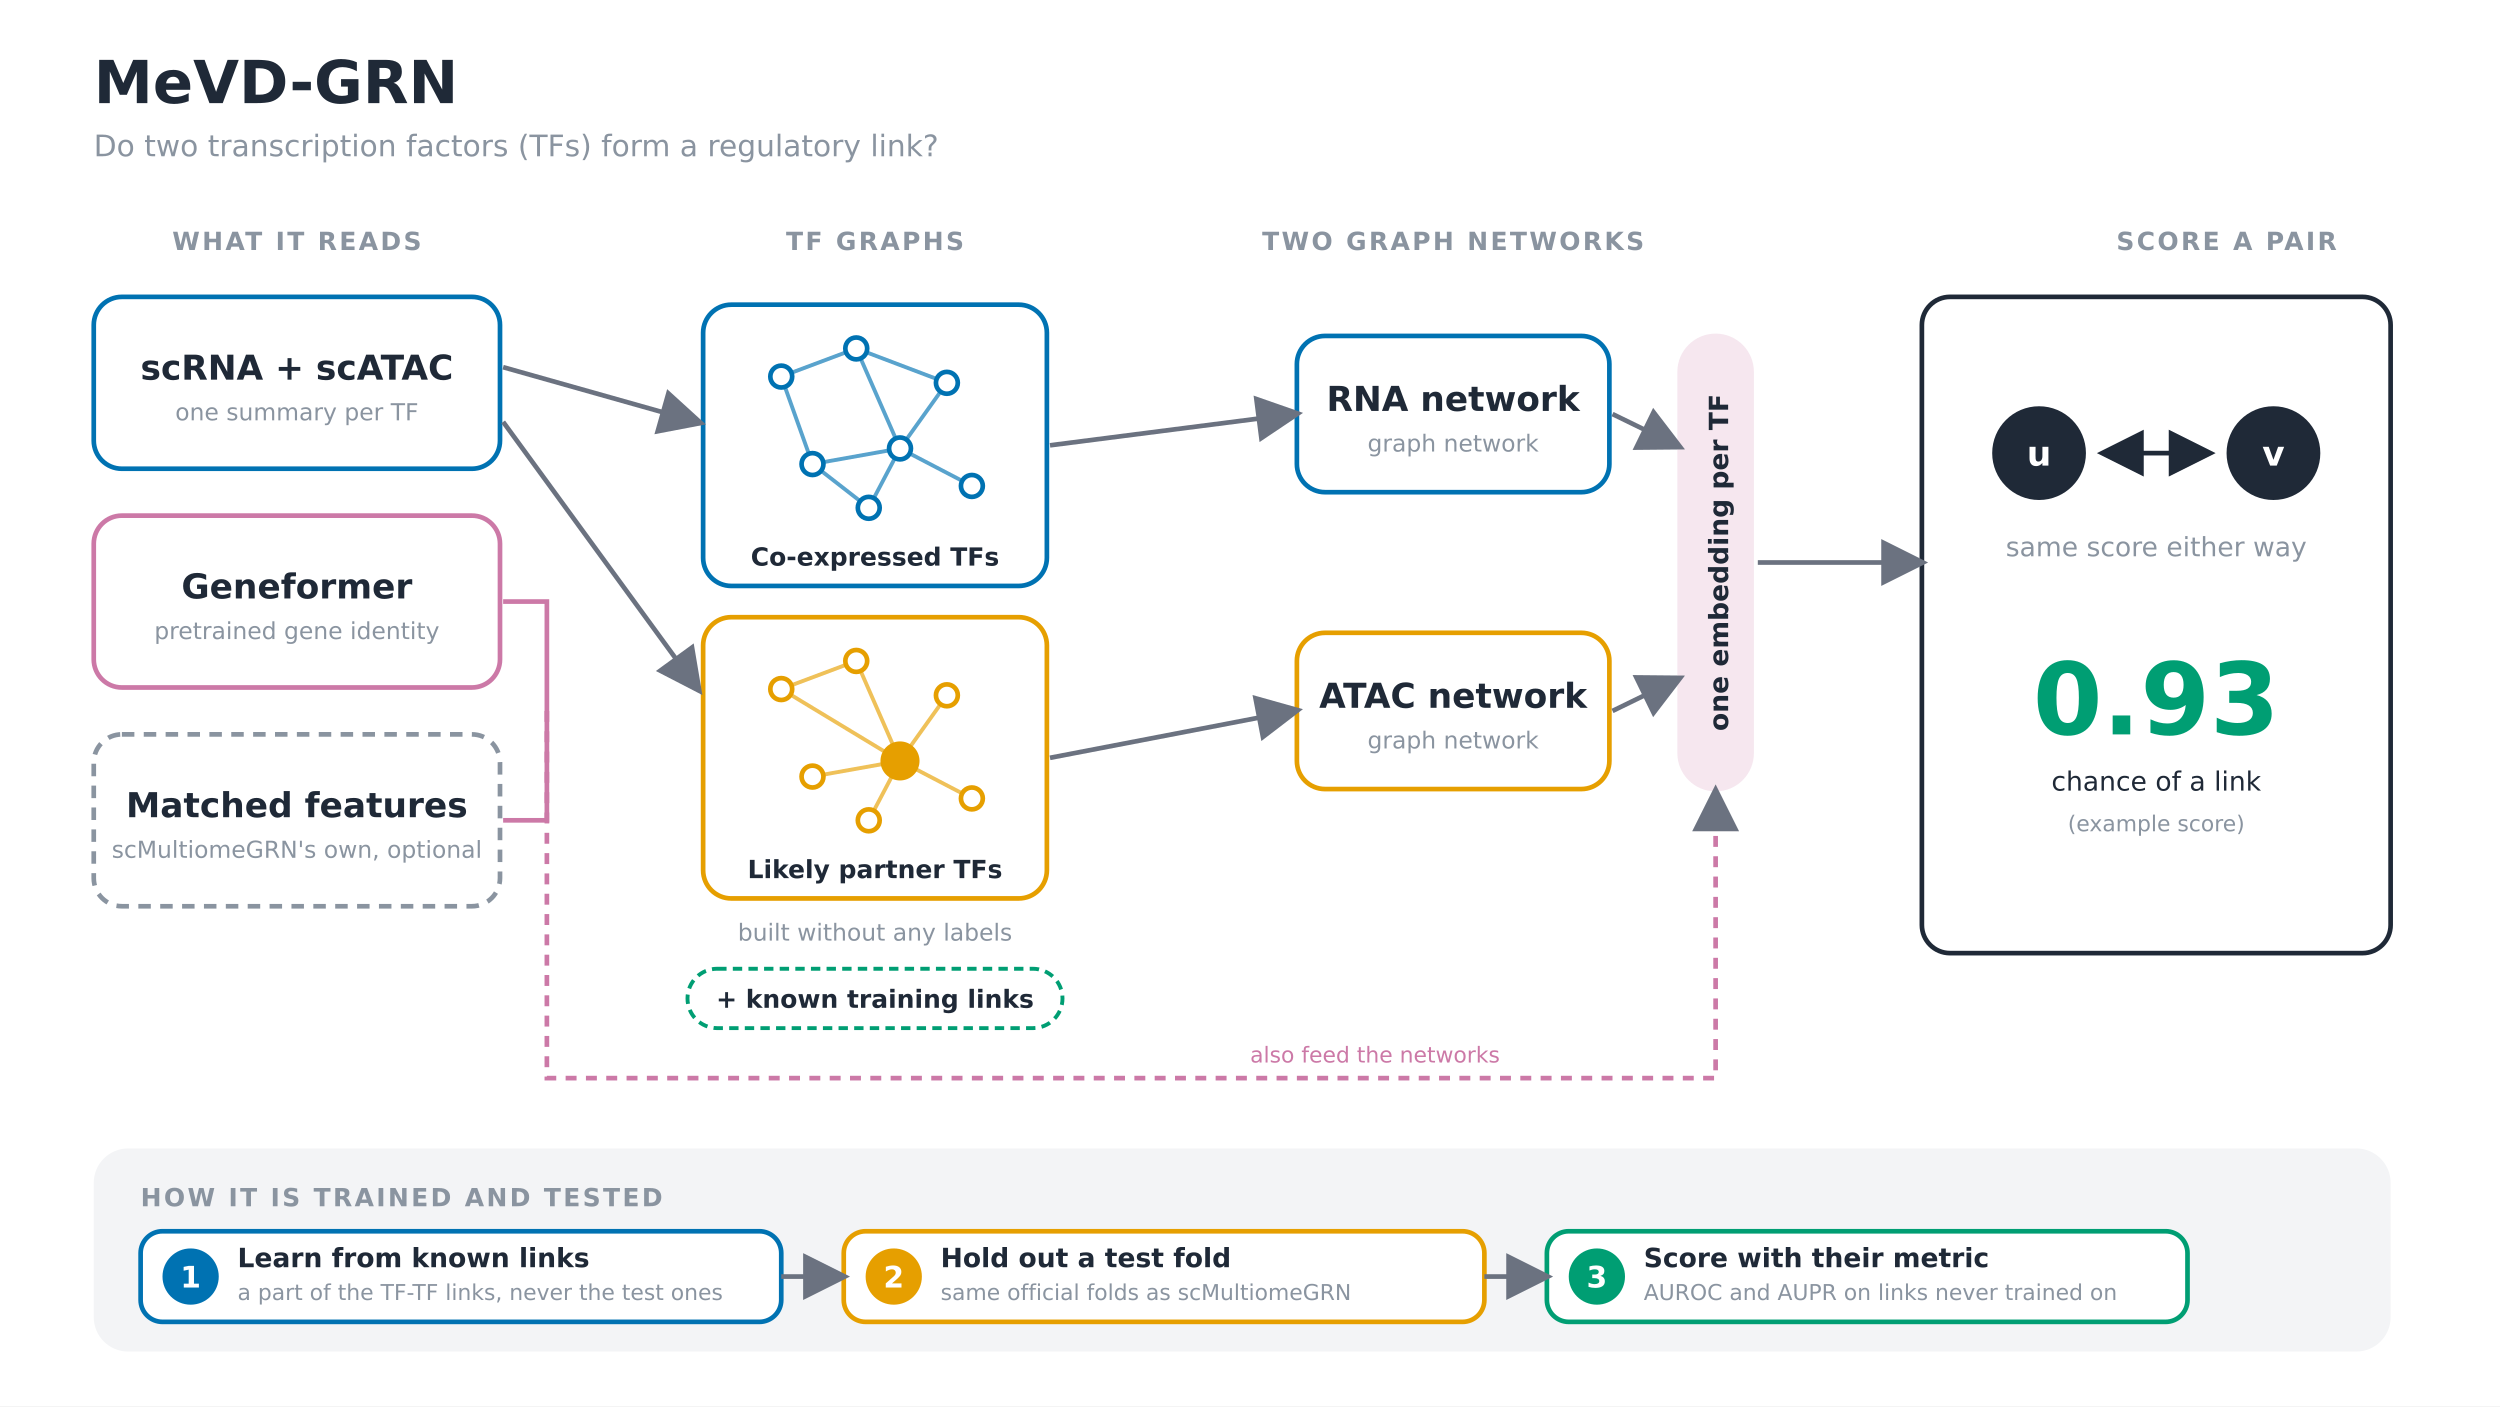
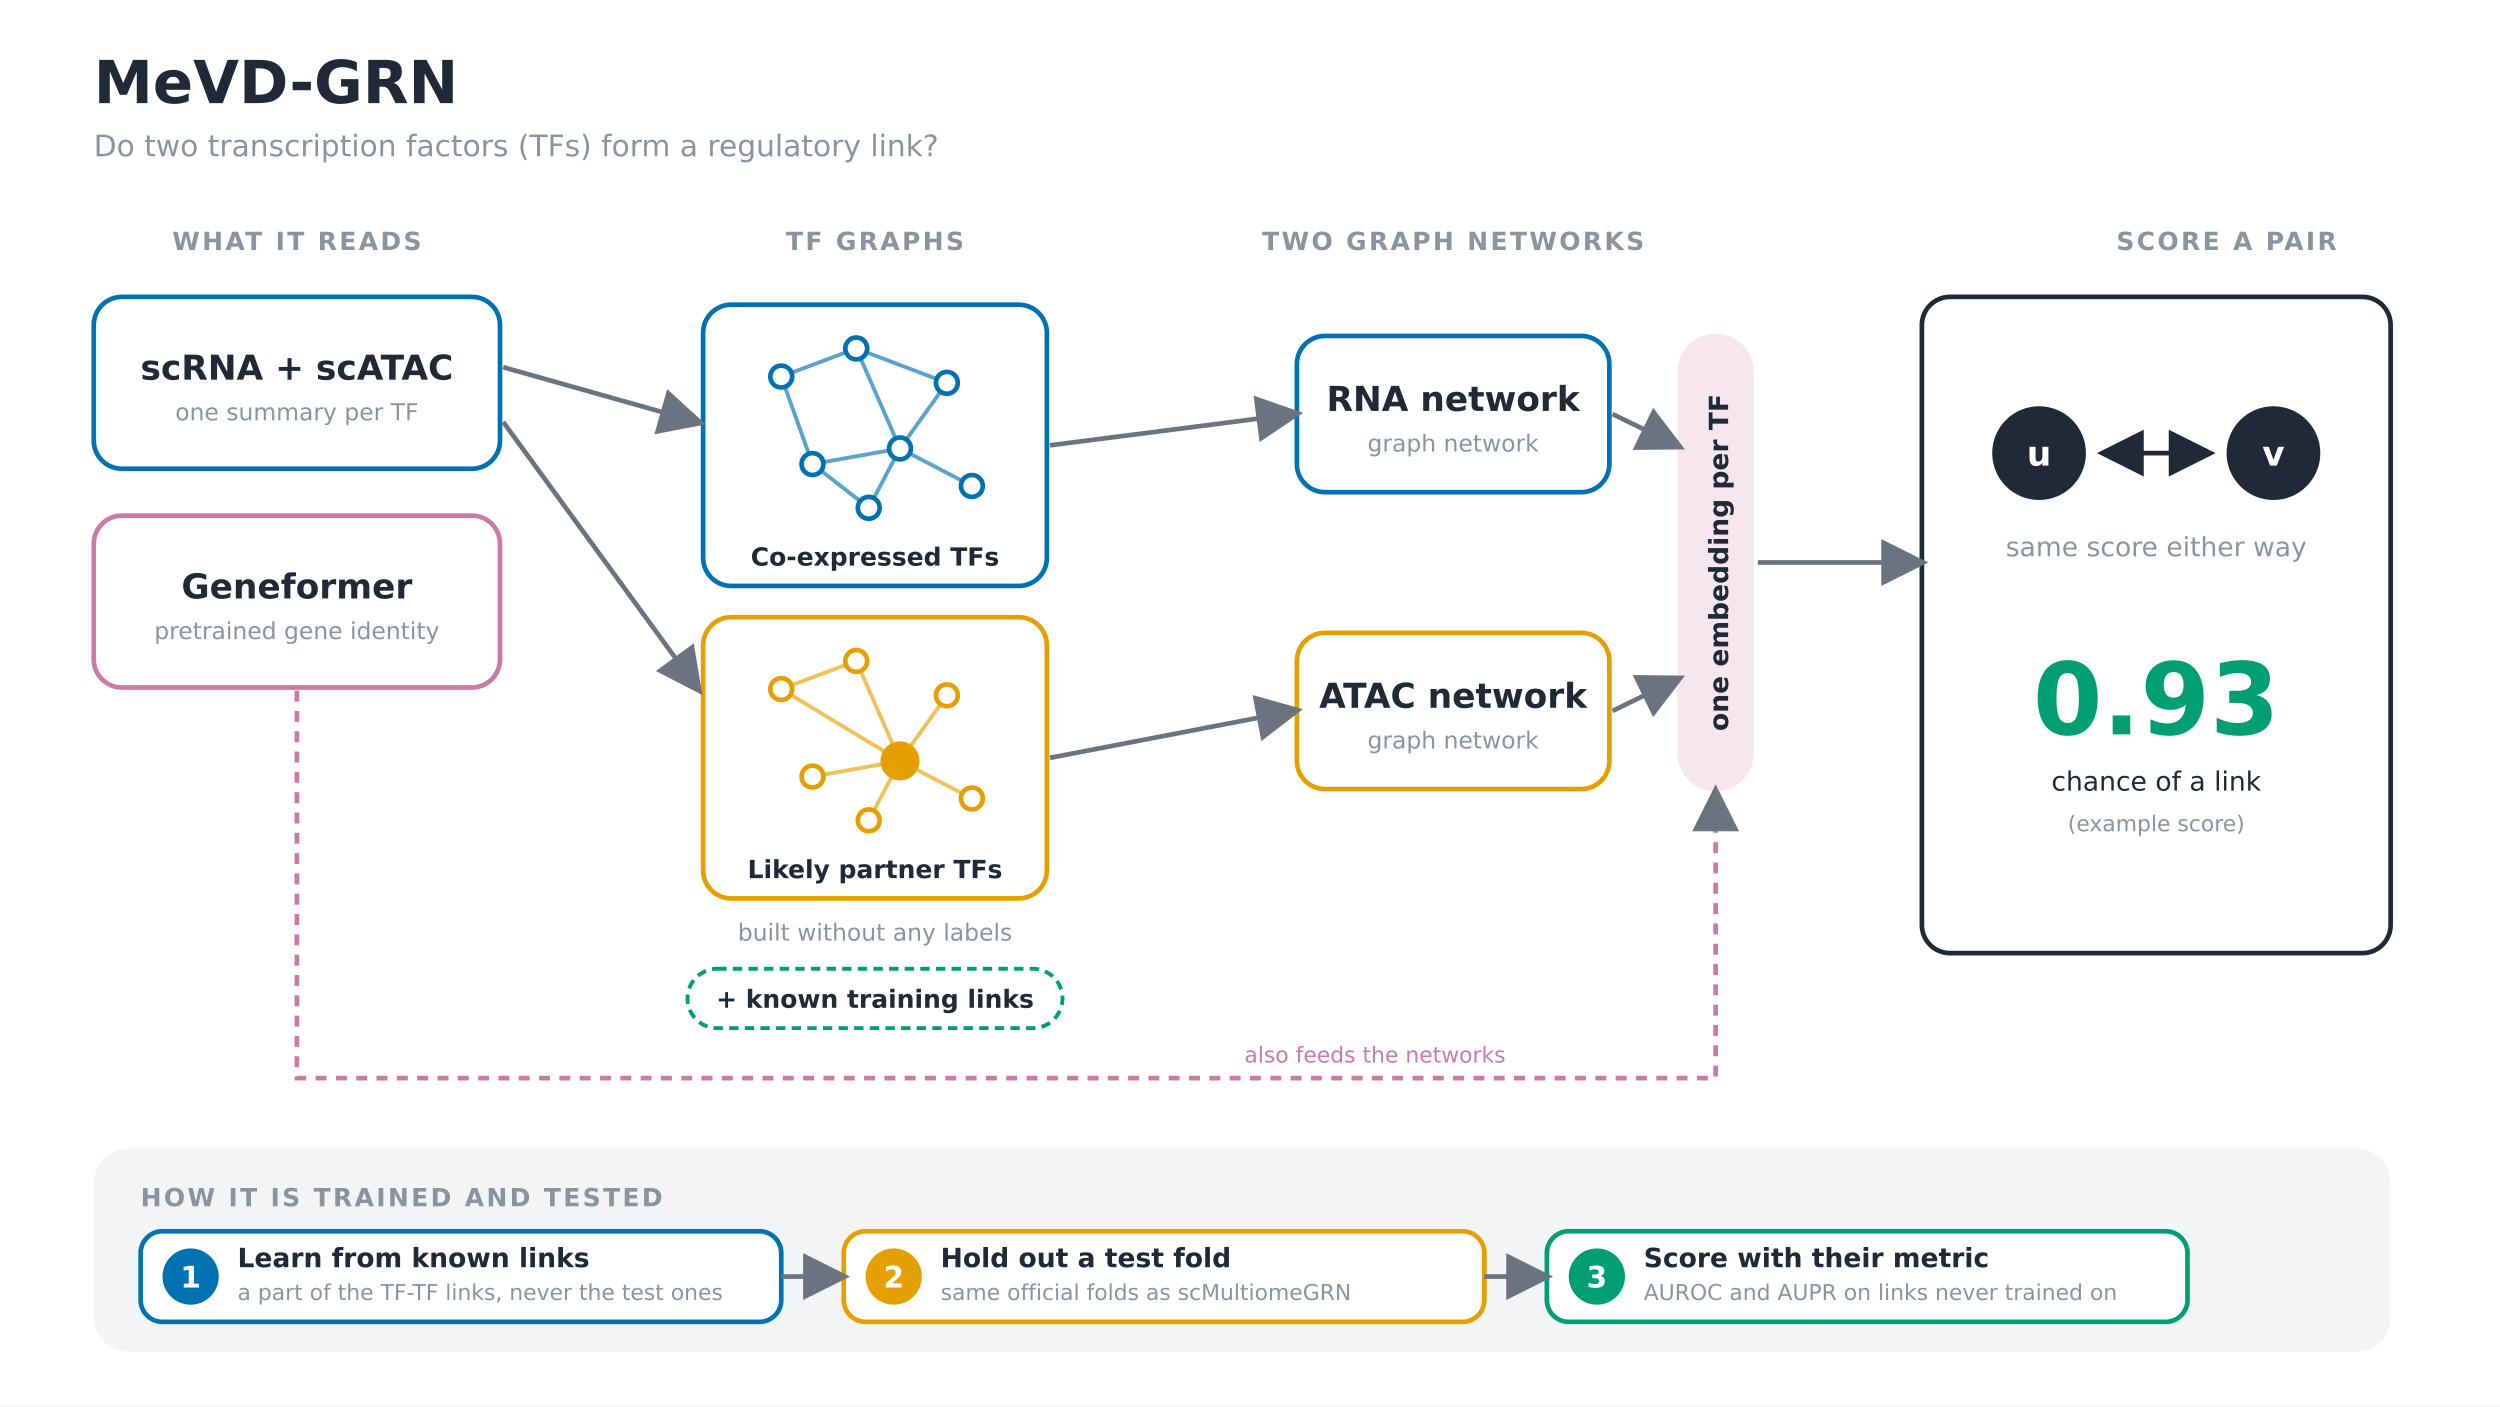
<svg xmlns="http://www.w3.org/2000/svg" width="1600" height="900" viewBox="0 0 1600 900" font-family="DejaVu Sans, Arial, sans-serif">
  <defs>
    <marker id="arr" markerWidth="10" markerHeight="10" refX="8" refY="5" orient="auto">
      <path d="M0,0 L10,5 L0,10 z" fill="#6B7280" />
    </marker>
    <marker id="arrs" markerWidth="10" markerHeight="10" refX="2" refY="5" orient="auto-start-reverse">
      <path d="M0,0 L10,5 L0,10 z" fill="#1F2937" />
    </marker>
  </defs>
  <rect width="1600" height="900" fill="#FFFFFF" />
  <text x="60" y="66" font-size="38" font-weight="700" fill="#1F2937">MeVD-GRN</text>
  <text x="60" y="100" font-size="19" fill="#8A94A0">Do two transcription factors (TFs) form a regulatory link?</text>
  <text x="190" y="160" text-anchor="middle" font-size="16" font-weight="700" letter-spacing="1.5" fill="#8A94A0">WHAT IT READS</text>
  <text x="560" y="160" text-anchor="middle" font-size="16" font-weight="700" letter-spacing="1.5" fill="#8A94A0">TF GRAPHS</text>
  <text x="930" y="160" text-anchor="middle" font-size="16" font-weight="700" letter-spacing="1.5" fill="#8A94A0">TWO GRAPH NETWORKS</text>
  <text x="1425" y="160" text-anchor="middle" font-size="16" font-weight="700" letter-spacing="1.5" fill="#8A94A0">SCORE A PAIR</text>
  <rect x="60" y="190" width="260" height="110" rx="18" fill="#FFFFFF" stroke="#0072B2" stroke-width="3" />
  <text x="190.0" y="243.0" text-anchor="middle" font-size="22" font-weight="700" fill="#1F2937">scRNA + scATAC</text>
  <text x="190.0" y="269.0" text-anchor="middle" font-size="15" fill="#8A94A0">one summary per TF</text>
  <rect x="60" y="330" width="260" height="110" rx="18" fill="#FFFFFF" stroke="#CC79A7" stroke-width="3" />
  <text x="190.0" y="383.0" text-anchor="middle" font-size="22" font-weight="700" fill="#1F2937">Geneformer</text>
  <text x="190.0" y="409.0" text-anchor="middle" font-size="15" fill="#8A94A0">pretrained gene identity</text>
-   <rect x="60" y="470" width="260" height="110" rx="18" fill="#FFFFFF" stroke="#8A94A0" stroke-width="3" stroke-dasharray="8 6" />
-   <text x="190.0" y="523.0" text-anchor="middle" font-size="22" font-weight="700" fill="#1F2937">Matched features</text>
-   <text x="190.0" y="549.0" text-anchor="middle" font-size="15" fill="#8A94A0">scMultiomeGRN's own, optional</text>
-   <path d="M322,385 L350,385 L350,525 L322,525" fill="none" stroke="#CC79A7" stroke-width="3" />
  <rect x="450" y="195" width="220" height="180" rx="18" fill="#FFFFFF" stroke="#0072B2" stroke-width="3" />
  <line x1="500" y1="241" x2="548" y2="223" stroke="#0072B2" stroke-width="2.5" opacity="0.65" />
  <line x1="548" y1="223" x2="606" y2="245" stroke="#0072B2" stroke-width="2.5" opacity="0.65" />
  <line x1="500" y1="241" x2="520" y2="297" stroke="#0072B2" stroke-width="2.5" opacity="0.65" />
  <line x1="548" y1="223" x2="576" y2="287" stroke="#0072B2" stroke-width="2.5" opacity="0.65" />
  <line x1="606" y1="245" x2="576" y2="287" stroke="#0072B2" stroke-width="2.5" opacity="0.65" />
  <line x1="520" y1="297" x2="576" y2="287" stroke="#0072B2" stroke-width="2.5" opacity="0.65" />
  <line x1="576" y1="287" x2="622" y2="311" stroke="#0072B2" stroke-width="2.5" opacity="0.65" />
  <line x1="576" y1="287" x2="556" y2="325" stroke="#0072B2" stroke-width="2.5" opacity="0.65" />
  <line x1="520" y1="297" x2="556" y2="325" stroke="#0072B2" stroke-width="2.5" opacity="0.65" />
  <circle cx="500" cy="241" r="7" fill="#FFFFFF" stroke="#0072B2" stroke-width="3" />
  <circle cx="548" cy="223" r="7" fill="#FFFFFF" stroke="#0072B2" stroke-width="3" />
  <circle cx="606" cy="245" r="7" fill="#FFFFFF" stroke="#0072B2" stroke-width="3" />
  <circle cx="520" cy="297" r="7" fill="#FFFFFF" stroke="#0072B2" stroke-width="3" />
  <circle cx="576" cy="287" r="7" fill="#FFFFFF" stroke="#0072B2" stroke-width="3" />
  <circle cx="622" cy="311" r="7" fill="#FFFFFF" stroke="#0072B2" stroke-width="3" />
  <circle cx="556" cy="325" r="7" fill="#FFFFFF" stroke="#0072B2" stroke-width="3" />
  <text x="560" y="362" text-anchor="middle" font-size="16" font-weight="700" fill="#1F2937">Co-expressed TFs</text>
  <rect x="450" y="395" width="220" height="180" rx="18" fill="#FFFFFF" stroke="#E69F00" stroke-width="3" />
  <line x1="576" y1="487" x2="500" y2="441" stroke="#E69F00" stroke-width="2.5" opacity="0.65" />
  <line x1="576" y1="487" x2="548" y2="423" stroke="#E69F00" stroke-width="2.5" opacity="0.65" />
  <line x1="576" y1="487" x2="606" y2="445" stroke="#E69F00" stroke-width="2.5" opacity="0.65" />
  <line x1="576" y1="487" x2="520" y2="497" stroke="#E69F00" stroke-width="2.5" opacity="0.65" />
  <line x1="576" y1="487" x2="622" y2="511" stroke="#E69F00" stroke-width="2.5" opacity="0.65" />
  <line x1="576" y1="487" x2="556" y2="525" stroke="#E69F00" stroke-width="2.5" opacity="0.65" />
  <line x1="500" y1="441" x2="548" y2="423" stroke="#E69F00" stroke-width="2.5" opacity="0.65" />
  <circle cx="500" cy="441" r="7" fill="#FFFFFF" stroke="#E69F00" stroke-width="3" />
  <circle cx="548" cy="423" r="7" fill="#FFFFFF" stroke="#E69F00" stroke-width="3" />
  <circle cx="606" cy="445" r="7" fill="#FFFFFF" stroke="#E69F00" stroke-width="3" />
  <circle cx="520" cy="497" r="7" fill="#FFFFFF" stroke="#E69F00" stroke-width="3" />
  <circle cx="576" cy="487" r="11" fill="#E69F00" stroke="#E69F00" stroke-width="3" />
  <circle cx="622" cy="511" r="7" fill="#FFFFFF" stroke="#E69F00" stroke-width="3" />
  <circle cx="556" cy="525" r="7" fill="#FFFFFF" stroke="#E69F00" stroke-width="3" />
  <text x="560" y="562" text-anchor="middle" font-size="16" font-weight="700" fill="#1F2937">Likely partner TFs</text>
  <text x="560" y="602" text-anchor="middle" font-size="15" fill="#8A94A0">built without any labels</text>
  <rect x="440" y="620" width="240" height="38" rx="19" fill="#FFFFFF" stroke="#009E73" stroke-width="2.5" stroke-dasharray="6 4" />
  <text x="560" y="645" text-anchor="middle" font-size="16" font-weight="600" fill="#1F2937">+ known training links</text>
  <line x1="322" y1="235" x2="446" y2="270" stroke="#6B7280" stroke-width="3" marker-end="url(#arr)" />
  <line x1="322" y1="270" x2="446" y2="440" stroke="#6B7280" stroke-width="3" marker-end="url(#arr)" />
  <rect x="830" y="215" width="200" height="100" rx="18" fill="#FFFFFF" stroke="#0072B2" stroke-width="3" />
  <text x="930.0" y="263.0" text-anchor="middle" font-size="22" font-weight="700" fill="#1F2937">RNA network</text>
  <text x="930.0" y="289.0" text-anchor="middle" font-size="15" fill="#8A94A0">graph network</text>
  <rect x="830" y="405" width="200" height="100" rx="18" fill="#FFFFFF" stroke="#E69F00" stroke-width="3" />
  <text x="930.0" y="453.0" text-anchor="middle" font-size="22" font-weight="700" fill="#1F2937">ATAC network</text>
  <text x="930.0" y="479.0" text-anchor="middle" font-size="15" fill="#8A94A0">graph network</text>
  <line x1="672" y1="285" x2="828" y2="265" stroke="#6B7280" stroke-width="3" marker-end="url(#arr)" />
  <line x1="672" y1="485" x2="828" y2="455" stroke="#6B7280" stroke-width="3" marker-end="url(#arr)" />
  <rect x="1075" y="215" width="46" height="290" rx="23" fill="#CC79A7" opacity="0.18" stroke="#CC79A7" stroke-width="3" />
  <text transform="translate(1106,360) rotate(-90)" text-anchor="middle" font-size="17" font-weight="700" fill="#1F2937">one embedding per TF</text>
  <line x1="1032" y1="265" x2="1073" y2="285" stroke="#6B7280" stroke-width="3" marker-end="url(#arr)" />
  <line x1="1032" y1="455" x2="1073" y2="435" stroke="#6B7280" stroke-width="3" marker-end="url(#arr)" />
-   <path d="M350,455 L350,690 L1098,690 L1098,508" fill="none" stroke="#CC79A7" stroke-width="3" stroke-dasharray="7 6" marker-end="url(#arr)" />
-   <text x="880" y="680" text-anchor="middle" font-size="14" fill="#CC79A7">also feed the networks</text>
+   <path d="M190,442 L190,690 L1098,690 L1098,508" fill="none" stroke="#CC79A7" stroke-width="3" stroke-dasharray="7 6" marker-end="url(#arr)" />
+   <text x="880" y="680" text-anchor="middle" font-size="14" fill="#CC79A7">also feeds the networks</text>
  <rect x="1230" y="190" width="300" height="420" rx="18" fill="#FFFFFF" stroke="#1F2937" stroke-width="3" />
  <circle cx="1305" cy="290" r="30" fill="#1F2937" />
  <text x="1305" y="298" text-anchor="middle" font-size="22" font-weight="700" fill="#FFFFFF">u</text>
  <circle cx="1455" cy="290" r="30" fill="#1F2937" />
  <text x="1455" y="298" text-anchor="middle" font-size="22" font-weight="700" fill="#FFFFFF">v</text>
  <line x1="1366" y1="290" x2="1394" y2="290" stroke="#1F2937" stroke-width="3" marker-start="url(#arrs)" marker-end="url(#arrs)" />
  <text x="1380" y="356" text-anchor="middle" font-size="17" fill="#8A94A0">same score either way</text>
  <text x="1380" y="470" text-anchor="middle" font-size="64" font-weight="700" fill="#009E73">0.93</text>
  <text x="1380" y="506" text-anchor="middle" font-size="17" fill="#1F2937">chance of a link</text>
  <text x="1380" y="532" text-anchor="middle" font-size="14" fill="#8A94A0">(example score)</text>
  <line x1="1125" y1="360" x2="1228" y2="360" stroke="#6B7280" stroke-width="3" marker-end="url(#arr)" />
  <rect x="60" y="735" width="1470" height="130" rx="22" fill="#F3F4F6" />
  <text x="90" y="772" font-size="16" font-weight="700" letter-spacing="1.5" fill="#8A94A0">HOW IT IS TRAINED AND TESTED</text>
  <rect x="90" y="788" width="410" height="58" rx="14" fill="#FFFFFF" stroke="#0072B2" stroke-width="3" />
  <circle cx="122" cy="817" r="18" fill="#0072B2" />
  <text x="122" y="824" text-anchor="middle" font-size="19" font-weight="700" fill="#FFFFFF">1</text>
  <text x="152" y="811" font-size="17" font-weight="700" fill="#1F2937">Learn from known links</text>
  <text x="152" y="832" font-size="14" fill="#8A94A0">a part of the TF-TF links, never the test ones</text>
  <rect x="540" y="788" width="410" height="58" rx="14" fill="#FFFFFF" stroke="#E69F00" stroke-width="3" />
  <circle cx="572" cy="817" r="18" fill="#E69F00" />
  <text x="572" y="824" text-anchor="middle" font-size="19" font-weight="700" fill="#FFFFFF">2</text>
  <text x="602" y="811" font-size="17" font-weight="700" fill="#1F2937">Hold out a test fold</text>
  <text x="602" y="832" font-size="14" fill="#8A94A0">same official folds as scMultiomeGRN</text>
  <rect x="990" y="788" width="410" height="58" rx="14" fill="#FFFFFF" stroke="#009E73" stroke-width="3" />
  <circle cx="1022" cy="817" r="18" fill="#009E73" />
  <text x="1022" y="824" text-anchor="middle" font-size="19" font-weight="700" fill="#FFFFFF">3</text>
  <text x="1052" y="811" font-size="17" font-weight="700" fill="#1F2937">Score with their metric</text>
  <text x="1052" y="832" font-size="14" fill="#8A94A0">AUROC and AUPR on links never trained on</text>
  <line x1="500" y1="817" x2="538" y2="817" stroke="#6B7280" stroke-width="3" marker-end="url(#arr)" />
  <line x1="950" y1="817" x2="988" y2="817" stroke="#6B7280" stroke-width="3" marker-end="url(#arr)" />
</svg>
